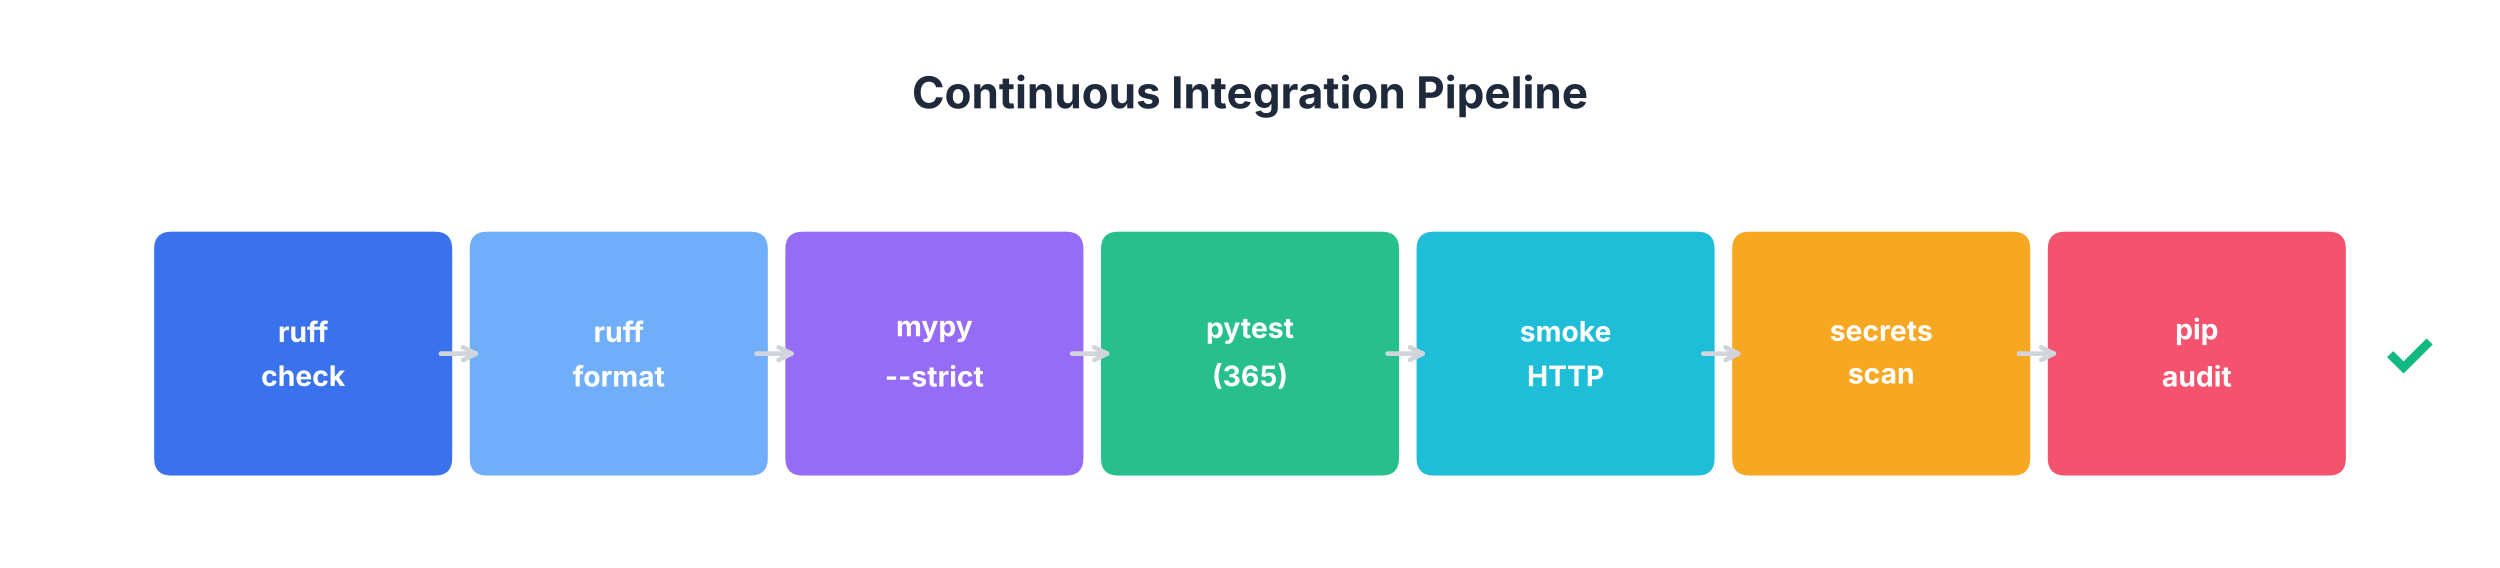
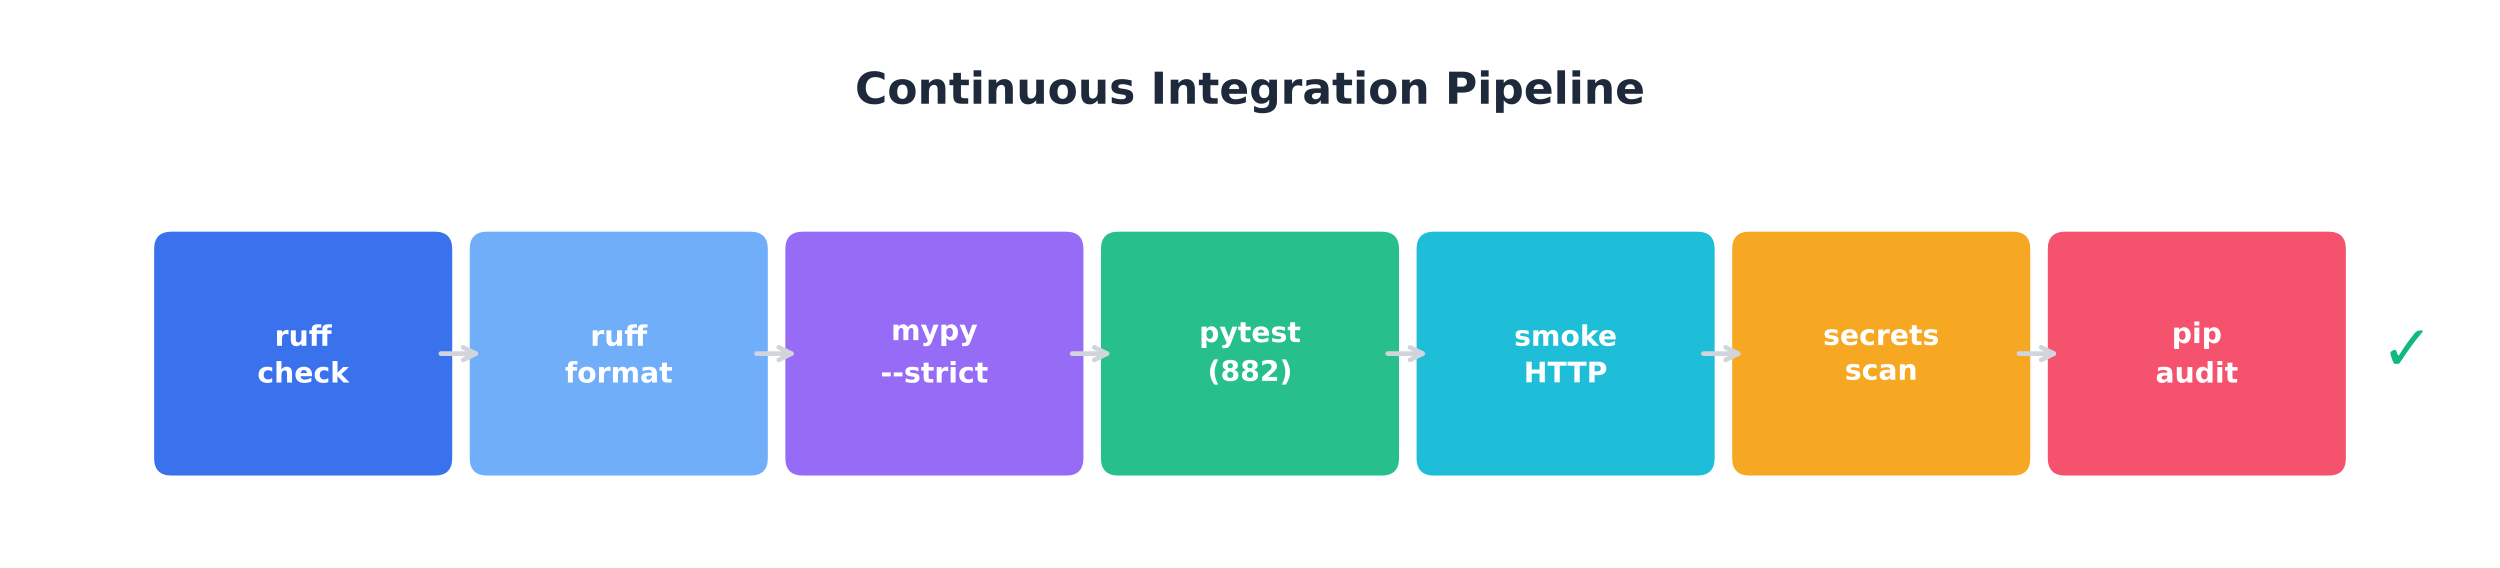
<svg xmlns="http://www.w3.org/2000/svg" xmlns:xlink="http://www.w3.org/1999/xlink" width="795.6pt" height="180.72pt" viewBox="0 0 795.6 180.72" version="1.1">
  <defs>
    <style type="text/css">*{stroke-linejoin: round; stroke-linecap: butt}</style>
  </defs>
  <g id="figure_1">
    <g id="patch_1">
      <path d="M 0 180.72  L 795.6 180.72  L 795.6 0  L 0 0  z " style="fill: #ffffff" />
    </g>
    <g id="axes_1">
      <g id="patch_2">
-         <path d="M 54.63 151.344  L 138.33 151.344  Q 143.91 151.344 143.91 145.8  L 143.91 79.272  Q 143.91 73.728 138.33 73.728  L 54.63 73.728  Q 49.05 73.728 49.05 79.272  L 49.05 145.8  Q 49.05 151.344 54.63 151.344  z " clip-path="url(#p053879f5d8)" style="fill: #2563eb; opacity: 0.9" />
+         <path d="M 54.63 151.344  L 138.33 151.344  Q 143.91 151.344 143.91 145.8  L 143.91 79.272  Q 143.91 73.728 138.33 73.728  L 54.63 73.728  Q 49.05 73.728 49.05 79.272  L 49.05 145.8  Q 49.05 151.344 54.63 151.344  z " clip-path="url(#pf83eed8d9c)" style="fill: #2563eb; opacity: 0.9" />
      </g>
      <g id="patch_3">
-         <path d="M 155.07 151.344  L 238.77 151.344  Q 244.35 151.344 244.35 145.8  L 244.35 79.272  Q 244.35 73.728 238.77 73.728  L 155.07 73.728  Q 149.49 73.728 149.49 79.272  L 149.49 145.8  Q 149.49 151.344 155.07 151.344  z " clip-path="url(#p053879f5d8)" style="fill: #60a5fa; opacity: 0.9" />
+         <path d="M 155.07 151.344  L 238.77 151.344  Q 244.35 151.344 244.35 145.8  L 244.35 79.272  Q 244.35 73.728 238.77 73.728  L 155.07 73.728  Q 149.49 73.728 149.49 79.272  L 149.49 145.8  Q 149.49 151.344 155.07 151.344  z " clip-path="url(#pf83eed8d9c)" style="fill: #60a5fa; opacity: 0.9" />
      </g>
      <g id="patch_4">
-         <path d="M 255.51 151.344  L 339.21 151.344  Q 344.79 151.344 344.79 145.8  L 344.79 79.272  Q 344.79 73.728 339.21 73.728  L 255.51 73.728  Q 249.93 73.728 249.93 79.272  L 249.93 145.8  Q 249.93 151.344 255.51 151.344  z " clip-path="url(#p053879f5d8)" style="fill: #8b5cf6; opacity: 0.9" />
+         <path d="M 255.51 151.344  L 339.21 151.344  Q 344.79 151.344 344.79 145.8  L 344.79 79.272  Q 344.79 73.728 339.21 73.728  L 255.51 73.728  Q 249.93 73.728 249.93 79.272  L 249.93 145.8  Q 249.93 151.344 255.51 151.344  z " clip-path="url(#pf83eed8d9c)" style="fill: #8b5cf6; opacity: 0.9" />
      </g>
      <g id="patch_5">
-         <path d="M 355.95 151.344  L 439.65 151.344  Q 445.23 151.344 445.23 145.8  L 445.23 79.272  Q 445.23 73.728 439.65 73.728  L 355.95 73.728  Q 350.37 73.728 350.37 79.272  L 350.37 145.8  Q 350.37 151.344 355.95 151.344  z " clip-path="url(#p053879f5d8)" style="fill: #10b981; opacity: 0.9" />
+         <path d="M 355.95 151.344  L 439.65 151.344  Q 445.23 151.344 445.23 145.8  L 445.23 79.272  Q 445.23 73.728 439.65 73.728  L 355.95 73.728  Q 350.37 73.728 350.37 79.272  L 350.37 145.8  Q 350.37 151.344 355.95 151.344  z " clip-path="url(#pf83eed8d9c)" style="fill: #10b981; opacity: 0.9" />
      </g>
      <g id="patch_6">
-         <path d="M 456.39 151.344  L 540.09 151.344  Q 545.67 151.344 545.67 145.8  L 545.67 79.272  Q 545.67 73.728 540.09 73.728  L 456.39 73.728  Q 450.81 73.728 450.81 79.272  L 450.81 145.8  Q 450.81 151.344 456.39 151.344  z " clip-path="url(#p053879f5d8)" style="fill: #06b6d4; opacity: 0.9" />
+         <path d="M 456.39 151.344  L 540.09 151.344  Q 545.67 151.344 545.67 145.8  L 545.67 79.272  Q 545.67 73.728 540.09 73.728  L 456.39 73.728  Q 450.81 73.728 450.81 79.272  L 450.81 145.8  Q 450.81 151.344 456.39 151.344  z " clip-path="url(#pf83eed8d9c)" style="fill: #06b6d4; opacity: 0.9" />
      </g>
      <g id="patch_7">
-         <path d="M 556.83 151.344  L 640.53 151.344  Q 646.11 151.344 646.11 145.8  L 646.11 79.272  Q 646.11 73.728 640.53 73.728  L 556.83 73.728  Q 551.25 73.728 551.25 79.272  L 551.25 145.8  Q 551.25 151.344 556.83 151.344  z " clip-path="url(#p053879f5d8)" style="fill: #f59e0b; opacity: 0.9" />
+         <path d="M 556.83 151.344  L 640.53 151.344  Q 646.11 151.344 646.11 145.8  L 646.11 79.272  Q 646.11 73.728 640.53 73.728  L 556.83 73.728  Q 551.25 73.728 551.25 79.272  L 551.25 145.8  Q 551.25 151.344 556.83 151.344  z " clip-path="url(#pf83eed8d9c)" style="fill: #f59e0b; opacity: 0.9" />
      </g>
      <g id="patch_8">
-         <path d="M 657.27 151.344  L 740.97 151.344  Q 746.55 151.344 746.55 145.8  L 746.55 79.272  Q 746.55 73.728 740.97 73.728  L 657.27 73.728  Q 651.69 73.728 651.69 79.272  L 651.69 145.8  Q 651.69 151.344 657.27 151.344  z " clip-path="url(#p053879f5d8)" style="fill: #f43f5e; opacity: 0.9" />
+         <path d="M 657.27 151.344  L 740.97 151.344  Q 746.55 151.344 746.55 145.8  L 746.55 79.272  Q 746.55 73.728 740.97 73.728  L 657.27 73.728  Q 651.69 73.728 651.69 79.272  L 651.69 145.8  Q 651.69 151.344 657.27 151.344  z " clip-path="url(#pf83eed8d9c)" style="fill: #f43f5e; opacity: 0.9" />
      </g>
      <g id="text_1">
-         <g style="fill: #1e293b" transform="translate(290.2308 34.46877) scale(0.14 -0.14)">
-           <defs>
-             <path id="Inter-Bold-49" d="M 2456 -63  C 3631 -63 4356 728 4463 1594  L 3497 1594  C 3403 1088 3003 784 2472 784  C 1753 784 1263 1316 1263 2325  C 1263 3313 1747 3872 2475 3872  C 3006 3872 3406 3572 3494 3066  L 4459 3066  C 4322 4113 3516 4719 2456 4719  C 1228 4719 294 3847 294 2325  C 294 813 1216 -63 2456 -63  z " transform="scale(0.015625)" />
-             <path id="Inter-Bold-318" d="M 1963 -69  C 3013 -69 3672 656 3672 1731  C 3672 2813 3013 3538 1963 3538  C 909 3538 253 2813 253 1731  C 253 656 909 -69 1963 -69  z M 1963 669  C 1463 669 1209 1125 1209 1734  C 1209 2353 1463 2800 1963 2800  C 2463 2800 2719 2350 2719 1734  C 2719 1125 2463 669 1963 669  z " transform="scale(0.015625)" />
-             <path id="Inter-Bold-307" d="M 1338 2022  C 1338 2484 1616 2753 2016 2753  C 2409 2753 2647 2494 2647 2059  L 2647 0  L 3584 0  L 3584 2222  C 3584 3041 3109 3538 2384 3538  C 1847 3538 1494 3259 1297 2772  L 1284 3494  L 400 3494  L 400 0  L 1338 0  L 1338 2022  z " transform="scale(0.015625)" />
-             <path id="Inter-Bold-37b" d="M 2134 3494  L 1481 3494  L 1481 4325  L 544 4325  L 544 3494  L 63 3494  L 63 2778  L 544 2778  L 544 941  C 544 300 925 -50 1625 -50  C 1813 -50 2022 -28 2231 34  L 2097 738  C 2028 719 1872 697 1800 697  C 1572 697 1481 800 1481 1022  L 1481 2778  L 2134 2778  L 2134 3494  z " transform="scale(0.015625)" />
-             <path id="Inter-Bold-2b2" d="M 400 0  L 1338 0  L 1338 3494  L 400 3494  L 400 0  z M 869 3950  C 1150 3950 1384 4163 1384 4431  C 1384 4697 1150 4913 869 4913  C 584 4913 353 4697 353 4431  C 353 4163 584 3950 869 3950  z " transform="scale(0.015625)" />
-             <path id="Inter-Bold-395" d="M 1603 -44  C 2134 -44 2491 231 2688 725  L 2700 0  L 3588 0  L 3588 3494  L 2647 3494  L 2647 1472  C 2647 1009 2366 741 1969 741  C 1575 741 1338 1000 1338 1434  L 1338 3494  L 400 3494  L 400 1272  C 400 453 878 -44 1603 -44  z " transform="scale(0.015625)" />
-             <path id="Inter-Bold-369" d="M 1788 -69  C 2703 -69 3350 391 3350 1078  C 3350 1575 3025 1884 2350 2022  L 1722 2147  C 1391 2216 1272 2338 1272 2513  C 1272 2722 1509 2866 1816 2866  C 2156 2866 2353 2697 2428 2459  L 3259 2606  C 3128 3175 2631 3538 1803 3538  C 919 3538 334 3125 334 2453  C 334 1931 666 1600 1341 1463  L 1944 1338  C 2250 1275 2394 1163 2394 978  C 2394 769 2172 619 1816 619  C 1431 619 1206 778 1116 1106  L 244 956  C 366 306 944 -69 1788 -69  z " transform="scale(0.015625)" />
-             <path id="Inter-Bold-6eb" transform="scale(0.015625)" />
-             <path id="Inter-Bold-c5" d="M 1375 4656  L 422 4656  L 422 0  L 1375 0  L 1375 4656  z " transform="scale(0.015625)" />
-             <path id="Inter-Bold-267" d="M 1978 -69  C 2791 -69 3347 309 3519 891  L 2669 1050  C 2569 781 2322 638 1994 638  C 1522 638 1203 931 1181 1503  L 3572 1503  L 3572 1766  C 3572 2959 2844 3538 1931 3538  C 909 3538 253 2806 253 1728  C 253 625 909 -69 1978 -69  z M 1188 2091  C 1225 2522 1494 2831 1941 2831  C 2375 2831 2622 2547 2669 2091  L 1188 2091  z " transform="scale(0.015625)" />
-             <path id="Inter-Bold-293" d="M 1953 -1381  C 2938 -1381 3644 -919 3644 28  L 3644 3494  L 2722 3494  L 2722 2906  L 2681 2906  C 2553 3184 2266 3538 1678 3538  C 903 3538 253 2934 253 1753  C 253 597 888 50 1675 50  C 2241 50 2516 338 2644 619  L 2716 619  L 2716 -25  C 2716 -484 2425 -700 1947 -700  C 1491 -700 1275 -497 1188 -300  L 381 -525  C 534 -1025 1078 -1381 1953 -1381  z M 1969 763  C 1481 763 1216 1150 1216 1759  C 1216 2359 1475 2788 1969 2788  C 2450 2788 2719 2378 2719 1759  C 2719 1134 2447 763 1969 763  z " transform="scale(0.015625)" />
-             <path id="Inter-Bold-356" d="M 400 0  L 1338 0  L 1338 1988  C 1338 2422 1653 2719 2084 2719  C 2222 2719 2406 2697 2491 2672  L 2491 3509  C 2406 3528 2284 3541 2188 3541  C 1794 3541 1472 3316 1344 2884  L 1306 2884  L 1306 3494  L 400 3494  L 400 0  z " transform="scale(0.015625)" />
-             <path id="Inter-Bold-1fc" d="M 1375 -69  C 1891 -69 2228 159 2397 484  L 2428 484  L 2428 0  L 3316 0  L 3316 2353  C 3316 3200 2584 3538 1834 3538  C 1053 3538 491 3191 313 2584  L 1172 2441  C 1247 2666 1469 2844 1831 2844  C 2181 2844 2378 2675 2378 2378  L 2378 2363  C 2378 2134 2131 2109 1531 2050  C 844 1984 213 1759 213 978  C 213 288 709 -69 1375 -69  z M 1641 591  C 1331 591 1113 731 1113 1003  C 1113 1284 1344 1419 1691 1469  C 1897 1497 2269 1547 2384 1628  L 2384 1250  C 2384 881 2078 591 1641 591  z " transform="scale(0.015625)" />
-             <path id="Inter-Bold-178" d="M 422 0  L 1375 0  L 1375 1522  L 2216 1522  C 3288 1522 3903 2163 3903 3084  C 3903 4000 3297 4656 2238 4656  L 422 4656  L 422 0  z M 1375 2291  L 1375 3869  L 2059 3869  C 2644 3869 2919 3553 2919 3084  C 2919 2616 2644 2291 2063 2291  L 1375 2291  z " transform="scale(0.015625)" />
-             <path id="Inter-Bold-34d" d="M 400 -1306  L 1338 -1306  L 1338 559  L 1366 559  C 1497 278 1784 -59 2356 -59  C 3163 -59 3778 578 3778 1741  C 3778 2934 3138 3538 2363 3538  C 1769 3538 1494 3184 1366 2906  L 1322 2906  L 1322 3494  L 400 3494  L 400 -1306  z M 2069 694  C 1591 694 1316 1113 1316 1744  C 1316 2378 1588 2788 2069 2788  C 2559 2788 2819 2356 2819 1744  C 2819 1128 2556 694 2069 694  z " transform="scale(0.015625)" />
-             <path id="Inter-Bold-2e2" d="M 1338 4656  L 400 4656  L 400 0  L 1338 0  L 1338 4656  z " transform="scale(0.015625)" />
-           </defs>
-           <use xlink:href="#Inter-Bold-49" />
-           <use xlink:href="#Inter-Bold-318" transform="translate(73.96875 0)" />
-           <use xlink:href="#Inter-Bold-307" transform="translate(135.2969 0)" />
-           <use xlink:href="#Inter-Bold-37b" transform="translate(197.5469 0)" />
-           <use xlink:href="#Inter-Bold-2b2" transform="translate(234.1719 0)" />
-           <use xlink:href="#Inter-Bold-307" transform="translate(261.2656 0)" />
-           <use xlink:href="#Inter-Bold-395" transform="translate(323.5156 0)" />
-           <use xlink:href="#Inter-Bold-318" transform="translate(385.7656 0)" />
-           <use xlink:href="#Inter-Bold-395" transform="translate(447.0938 0)" />
-           <use xlink:href="#Inter-Bold-369" transform="translate(509.3438 0)" />
-           <use xlink:href="#Inter-Bold-6eb" transform="translate(565.3438 0)" />
-           <use xlink:href="#Inter-Bold-c5" transform="translate(589.0312 0)" />
-           <use xlink:href="#Inter-Bold-307" transform="translate(617.1094 0)" />
-           <use xlink:href="#Inter-Bold-37b" transform="translate(679.3594 0)" />
-           <use xlink:href="#Inter-Bold-267" transform="translate(715.0156 0)" />
-           <use xlink:href="#Inter-Bold-293" transform="translate(774.5938 0)" />
-           <use xlink:href="#Inter-Bold-356" transform="translate(837.7812 0)" />
-           <use xlink:href="#Inter-Bold-1fc" transform="translate(877.1406 0)" />
-           <use xlink:href="#Inter-Bold-37b" transform="translate(935.2031 0)" />
-           <use xlink:href="#Inter-Bold-2b2" transform="translate(971.8281 0)" />
-           <use xlink:href="#Inter-Bold-318" transform="translate(998.9219 0)" />
-           <use xlink:href="#Inter-Bold-307" transform="translate(1060.25 0)" />
-           <use xlink:href="#Inter-Bold-6eb" transform="translate(1122.5 0)" />
-           <use xlink:href="#Inter-Bold-178" transform="translate(1146.188 0)" />
-           <use xlink:href="#Inter-Bold-2b2" transform="translate(1210.984 0)" />
-           <use xlink:href="#Inter-Bold-34d" transform="translate(1238.078 0)" />
-           <use xlink:href="#Inter-Bold-267" transform="translate(1301.109 0)" />
-           <use xlink:href="#Inter-Bold-2e2" transform="translate(1360.688 0)" />
-           <use xlink:href="#Inter-Bold-2b2" transform="translate(1387.781 0)" />
-           <use xlink:href="#Inter-Bold-307" transform="translate(1414.875 0)" />
-           <use xlink:href="#Inter-Bold-267" transform="translate(1477.125 0)" />
+         <g style="fill: #1e293b" transform="translate(272.1019 33.01327) scale(0.14 -0.14)">
+           <defs>
+             <path id="DejaVuSans-Bold-26" d="M 4288 256  Q 3956 84 3597 -3  Q 3238 -91 2847 -91  Q 1681 -91 1000 561  Q 319 1213 319 2328  Q 319 3447 1000 4098  Q 1681 4750 2847 4750  Q 3238 4750 3597 4662  Q 3956 4575 4288 4403  L 4288 3438  Q 3953 3666 3628 3772  Q 3303 3878 2944 3878  Q 2300 3878 1931 3465  Q 1563 3053 1563 2328  Q 1563 1606 1931 1193  Q 2300 781 2944 781  Q 3303 781 3628 887  Q 3953 994 4288 1222  L 4288 256  z " transform="scale(0.015625)" />
+             <path id="DejaVuSans-Bold-52" d="M 2203 2784  Q 1831 2784 1636 2517  Q 1441 2250 1441 1747  Q 1441 1244 1636 976  Q 1831 709 2203 709  Q 2569 709 2762 976  Q 2956 1244 2956 1747  Q 2956 2250 2762 2517  Q 2569 2784 2203 2784  z M 2203 3584  Q 3106 3584 3614 3096  Q 4122 2609 4122 1747  Q 4122 884 3614 396  Q 3106 -91 2203 -91  Q 1297 -91 786 396  Q 275 884 275 1747  Q 275 2609 786 3096  Q 1297 3584 2203 3584  z " transform="scale(0.015625)" />
+             <path id="DejaVuSans-Bold-51" d="M 4056 2131  L 4056 0  L 2931 0  L 2931 347  L 2931 1631  Q 2931 2084 2911 2256  Q 2891 2428 2841 2509  Q 2775 2619 2662 2680  Q 2550 2741 2406 2741  Q 2056 2741 1856 2470  Q 1656 2200 1656 1722  L 1656 0  L 538 0  L 538 3500  L 1656 3500  L 1656 2988  Q 1909 3294 2193 3439  Q 2478 3584 2822 3584  Q 3428 3584 3742 3212  Q 4056 2841 4056 2131  z " transform="scale(0.015625)" />
+             <path id="DejaVuSans-Bold-57" d="M 1759 4494  L 1759 3500  L 2913 3500  L 2913 2700  L 1759 2700  L 1759 1216  Q 1759 972 1856 886  Q 1953 800 2241 800  L 2816 800  L 2816 0  L 1856 0  Q 1194 0 917 276  Q 641 553 641 1216  L 641 2700  L 84 2700  L 84 3500  L 641 3500  L 641 4494  L 1759 4494  z " transform="scale(0.015625)" />
+             <path id="DejaVuSans-Bold-4c" d="M 538 3500  L 1656 3500  L 1656 0  L 538 0  L 538 3500  z M 538 4863  L 1656 4863  L 1656 3950  L 538 3950  L 538 4863  z " transform="scale(0.015625)" />
+             <path id="DejaVuSans-Bold-58" d="M 500 1363  L 500 3500  L 1625 3500  L 1625 3150  Q 1625 2866 1622 2436  Q 1619 2006 1619 1863  Q 1619 1441 1641 1255  Q 1663 1069 1716 984  Q 1784 875 1895 815  Q 2006 756 2150 756  Q 2500 756 2700 1025  Q 2900 1294 2900 1772  L 2900 3500  L 4019 3500  L 4019 0  L 2900 0  L 2900 506  Q 2647 200 2364 54  Q 2081 -91 1741 -91  Q 1134 -91 817 281  Q 500 653 500 1363  z " transform="scale(0.015625)" />
+             <path id="DejaVuSans-Bold-56" d="M 3272 3391  L 3272 2541  Q 2913 2691 2578 2766  Q 2244 2841 1947 2841  Q 1628 2841 1473 2761  Q 1319 2681 1319 2516  Q 1319 2381 1436 2309  Q 1553 2238 1856 2203  L 2053 2175  Q 2913 2066 3209 1816  Q 3506 1566 3506 1031  Q 3506 472 3093 190  Q 2681 -91 1863 -91  Q 1516 -91 1145 -36  Q 775 19 384 128  L 384 978  Q 719 816 1070 734  Q 1422 653 1784 653  Q 2113 653 2278 743  Q 2444 834 2444 1013  Q 2444 1163 2330 1236  Q 2216 1309 1875 1350  L 1678 1375  Q 931 1469 631 1722  Q 331 1975 331 2491  Q 331 3047 712 3315  Q 1094 3584 1881 3584  Q 2191 3584 2531 3537  Q 2872 3491 3272 3391  z " transform="scale(0.015625)" />
+             <path id="DejaVuSans-Bold-3" transform="scale(0.015625)" />
+             <path id="DejaVuSans-Bold-2c" d="M 588 4666  L 1791 4666  L 1791 0  L 588 0  L 588 4666  z " transform="scale(0.015625)" />
+             <path id="DejaVuSans-Bold-48" d="M 4031 1759  L 4031 1441  L 1416 1441  Q 1456 1047 1700 850  Q 1944 653 2381 653  Q 2734 653 3104 758  Q 3475 863 3866 1075  L 3866 213  Q 3469 63 3072 -14  Q 2675 -91 2278 -91  Q 1328 -91 801 392  Q 275 875 275 1747  Q 275 2603 792 3093  Q 1309 3584 2216 3584  Q 3041 3584 3536 3087  Q 4031 2591 4031 1759  z M 2881 2131  Q 2881 2450 2695 2645  Q 2509 2841 2209 2841  Q 1884 2841 1681 2658  Q 1478 2475 1428 2131  L 2881 2131  z " transform="scale(0.015625)" />
+             <path id="DejaVuSans-Bold-4a" d="M 2919 594  Q 2688 288 2409 144  Q 2131 0 1766 0  Q 1125 0 706 504  Q 288 1009 288 1791  Q 288 2575 706 3076  Q 1125 3578 1766 3578  Q 2131 3578 2409 3434  Q 2688 3291 2919 2981  L 2919 3500  L 4044 3500  L 4044 353  Q 4044 -491 3511 -936  Q 2978 -1381 1966 -1381  Q 1638 -1381 1331 -1331  Q 1025 -1281 716 -1178  L 716 -306  Q 1009 -475 1290 -558  Q 1572 -641 1856 -641  Q 2406 -641 2662 -400  Q 2919 -159 2919 353  L 2919 594  z M 2181 2772  Q 1834 2772 1640 2515  Q 1447 2259 1447 1791  Q 1447 1309 1634 1061  Q 1822 813 2181 813  Q 2531 813 2725 1069  Q 2919 1325 2919 1791  Q 2919 2259 2725 2515  Q 2531 2772 2181 2772  z " transform="scale(0.015625)" />
+             <path id="DejaVuSans-Bold-55" d="M 3138 2547  Q 2991 2616 2845 2648  Q 2700 2681 2553 2681  Q 2122 2681 1889 2404  Q 1656 2128 1656 1613  L 1656 0  L 538 0  L 538 3500  L 1656 3500  L 1656 2925  Q 1872 3269 2151 3426  Q 2431 3584 2822 3584  Q 2878 3584 2943 3579  Q 3009 3575 3134 3559  L 3138 2547  z " transform="scale(0.015625)" />
+             <path id="DejaVuSans-Bold-44" d="M 2106 1575  Q 1756 1575 1579 1456  Q 1403 1338 1403 1106  Q 1403 894 1545 773  Q 1688 653 1941 653  Q 2256 653 2472 879  Q 2688 1106 2688 1447  L 2688 1575  L 2106 1575  z M 3816 1997  L 3816 0  L 2688 0  L 2688 519  Q 2463 200 2181 54  Q 1900 -91 1497 -91  Q 953 -91 614 226  Q 275 544 275 1050  Q 275 1666 698 1953  Q 1122 2241 2028 2241  L 2688 2241  L 2688 2328  Q 2688 2594 2478 2717  Q 2269 2841 1825 2841  Q 1466 2841 1156 2769  Q 847 2697 581 2553  L 581 3406  Q 941 3494 1303 3539  Q 1666 3584 2028 3584  Q 2975 3584 3395 3211  Q 3816 2838 3816 1997  z " transform="scale(0.015625)" />
+             <path id="DejaVuSans-Bold-33" d="M 588 4666  L 2584 4666  Q 3475 4666 3951 4270  Q 4428 3875 4428 3144  Q 4428 2409 3951 2014  Q 3475 1619 2584 1619  L 1791 1619  L 1791 0  L 588 0  L 588 4666  z M 1791 3794  L 1791 2491  L 2456 2491  Q 2806 2491 2997 2661  Q 3188 2831 3188 3144  Q 3188 3456 2997 3625  Q 2806 3794 2456 3794  L 1791 3794  z " transform="scale(0.015625)" />
+             <path id="DejaVuSans-Bold-53" d="M 1656 506  L 1656 -1331  L 538 -1331  L 538 3500  L 1656 3500  L 1656 2988  Q 1888 3294 2169 3439  Q 2450 3584 2816 3584  Q 3463 3584 3878 3070  Q 4294 2556 4294 1747  Q 4294 938 3878 423  Q 3463 -91 2816 -91  Q 2450 -91 2169 54  Q 1888 200 1656 506  z M 2400 2772  Q 2041 2772 1848 2508  Q 1656 2244 1656 1747  Q 1656 1250 1848 986  Q 2041 722 2400 722  Q 2759 722 2948 984  Q 3138 1247 3138 1747  Q 3138 2247 2948 2509  Q 2759 2772 2400 2772  z " transform="scale(0.015625)" />
+             <path id="DejaVuSans-Bold-4f" d="M 538 4863  L 1656 4863  L 1656 0  L 538 0  L 538 4863  z " transform="scale(0.015625)" />
+           </defs>
+           <use xlink:href="#DejaVuSans-Bold-26" />
+           <use xlink:href="#DejaVuSans-Bold-52" transform="translate(73.39062 0)" />
+           <use xlink:href="#DejaVuSans-Bold-51" transform="translate(142.0938 0)" />
+           <use xlink:href="#DejaVuSans-Bold-57" transform="translate(213.2812 0)" />
+           <use xlink:href="#DejaVuSans-Bold-4c" transform="translate(261.0781 0)" />
+           <use xlink:href="#DejaVuSans-Bold-51" transform="translate(295.3594 0)" />
+           <use xlink:href="#DejaVuSans-Bold-58" transform="translate(366.5469 0)" />
+           <use xlink:href="#DejaVuSans-Bold-52" transform="translate(437.7344 0)" />
+           <use xlink:href="#DejaVuSans-Bold-58" transform="translate(506.4375 0)" />
+           <use xlink:href="#DejaVuSans-Bold-56" transform="translate(577.625 0)" />
+           <use xlink:href="#DejaVuSans-Bold-3" transform="translate(637.1406 0)" />
+           <use xlink:href="#DejaVuSans-Bold-2c" transform="translate(671.9531 0)" />
+           <use xlink:href="#DejaVuSans-Bold-51" transform="translate(709.1562 0)" />
+           <use xlink:href="#DejaVuSans-Bold-57" transform="translate(780.3438 0)" />
+           <use xlink:href="#DejaVuSans-Bold-48" transform="translate(828.1406 0)" />
+           <use xlink:href="#DejaVuSans-Bold-4a" transform="translate(895.9688 0)" />
+           <use xlink:href="#DejaVuSans-Bold-55" transform="translate(967.5469 0)" />
+           <use xlink:href="#DejaVuSans-Bold-44" transform="translate(1016.859 0)" />
+           <use xlink:href="#DejaVuSans-Bold-57" transform="translate(1084.344 0)" />
+           <use xlink:href="#DejaVuSans-Bold-4c" transform="translate(1132.141 0)" />
+           <use xlink:href="#DejaVuSans-Bold-52" transform="translate(1166.422 0)" />
+           <use xlink:href="#DejaVuSans-Bold-51" transform="translate(1235.125 0)" />
+           <use xlink:href="#DejaVuSans-Bold-3" transform="translate(1306.312 0)" />
+           <use xlink:href="#DejaVuSans-Bold-33" transform="translate(1341.125 0)" />
+           <use xlink:href="#DejaVuSans-Bold-4c" transform="translate(1414.422 0)" />
+           <use xlink:href="#DejaVuSans-Bold-53" transform="translate(1448.703 0)" />
+           <use xlink:href="#DejaVuSans-Bold-48" transform="translate(1520.281 0)" />
+           <use xlink:href="#DejaVuSans-Bold-4f" transform="translate(1588.109 0)" />
+           <use xlink:href="#DejaVuSans-Bold-4c" transform="translate(1622.391 0)" />
+           <use xlink:href="#DejaVuSans-Bold-51" transform="translate(1656.672 0)" />
+           <use xlink:href="#DejaVuSans-Bold-48" transform="translate(1727.859 0)" />
        </g>
      </g>
      <g id="text_2">
-         <g style="fill: #ffffff" transform="translate(88.45172 108.8545) scale(0.09 -0.09)">
-           <defs>
-             <path id="Inter-Bold-288" d="M 2344 3494  L 1613 3494  L 1613 3731  C 1613 3975 1719 4119 2003 4119  C 2125 4119 2238 4094 2316 4072  L 2484 4778  C 2369 4813 2106 4875 1813 4875  C 1166 4875 678 4506 678 3763  L 678 3494  L 63 3494  L 63 2778  L 678 2778  L 678 0  L 1613 0  L 1613 2778  L 2344 2778  L 2344 3494  z " transform="scale(0.015625)" />
-           </defs>
-           <use xlink:href="#Inter-Bold-356" />
-           <use xlink:href="#Inter-Bold-395" transform="translate(40.71875 0)" />
-           <use xlink:href="#Inter-Bold-288" transform="translate(102.9688 0)" />
-           <use xlink:href="#Inter-Bold-288" transform="translate(138.6094 0)" />
-         </g>
-         <g style="fill: #ffffff" transform="translate(83.09109 122.8395) scale(0.09 -0.09)">
-           <defs>
-             <path id="Inter-Bold-24b" d="M 1963 -69  C 2800 -69 3391 384 3522 1119  L 2650 1278  C 2575 900 2334 669 1972 669  C 1472 669 1209 1109 1209 1734  C 1209 2366 1472 2800 1972 2800  C 2334 2800 2566 2575 2644 2213  L 3516 2375  C 3384 3094 2791 3538 1963 3538  C 909 3538 253 2813 253 1731  C 253 656 909 -69 1963 -69  z " transform="scale(0.015625)" />
-             <path id="Inter-Bold-29f" d="M 1338 2022  C 1338 2484 1616 2753 2016 2753  C 2409 2753 2647 2494 2647 2059  L 2647 0  L 3588 0  L 3588 2222  C 3588 3041 3109 3538 2384 3538  C 1866 3538 1522 3281 1319 2825  L 1319 4656  L 400 4656  L 400 0  L 1338 0  L 1338 2022  z " transform="scale(0.015625)" />
-             <path id="Inter-Bold-2d9" d="M 400 0  L 1338 0  L 1338 1122  L 1606 1425  L 2581 0  L 3684 0  L 2313 1978  L 3619 3494  L 2534 3494  L 1391 2150  L 1338 2150  L 1338 4656  L 400 4656  L 400 0  z " transform="scale(0.015625)" />
-           </defs>
-           <use xlink:href="#Inter-Bold-24b" />
-           <use xlink:href="#Inter-Bold-29f" transform="translate(58.84375 0)" />
-           <use xlink:href="#Inter-Bold-267" transform="translate(121.0938 0)" />
-           <use xlink:href="#Inter-Bold-24b" transform="translate(180.6719 0)" />
-           <use xlink:href="#Inter-Bold-2d9" transform="translate(239.5156 0)" />
+         <g style="fill: #ffffff" transform="translate(87.4125 110.0413) scale(0.09 -0.09)">
+           <defs>
+             <path id="DejaVuSans-Bold-13aa" d="M 2841 4863  L 2841 4128  L 2222 4128  Q 1984 4128 1891 4044  Q 1797 3956 1797 3744  L 1797 3500  L 3078 3500  L 3078 3744  Q 3078 4316 3397 4588  Q 3716 4863 4384 4863  L 5241 4863  L 5241 4128  L 4622 4128  Q 4384 4128 4291 4044  Q 4197 3956 4197 3744  L 4197 3500  L 5153 3500  L 5153 2700  L 4197 2700  L 4197 0  L 3078 0  L 3078 2700  L 1797 2700  L 1797 0  L 678 0  L 678 2700  L 122 2700  L 122 3500  L 678 3500  L 678 3744  Q 678 4316 997 4588  Q 1316 4863 1984 4863  L 2841 4863  z " transform="scale(0.015625)" />
+           </defs>
+           <use xlink:href="#DejaVuSans-Bold-55" />
+           <use xlink:href="#DejaVuSans-Bold-58" transform="translate(49.3125 0)" />
+           <use xlink:href="#DejaVuSans-Bold-13aa" transform="translate(120.5 0)" />
+         </g>
+         <g style="fill: #ffffff" transform="translate(81.89648 121.7413) scale(0.09 -0.09)">
+           <defs>
+             <path id="DejaVuSans-Bold-46" d="M 3366 3391  L 3366 2478  Q 3138 2634 2908 2709  Q 2678 2784 2431 2784  Q 1963 2784 1702 2511  Q 1441 2238 1441 1747  Q 1441 1256 1702 982  Q 1963 709 2431 709  Q 2694 709 2930 787  Q 3166 866 3366 1019  L 3366 103  Q 3103 6 2833 -42  Q 2563 -91 2291 -91  Q 1344 -91 809 395  Q 275 881 275 1747  Q 275 2613 809 3098  Q 1344 3584 2291 3584  Q 2566 3584 2833 3536  Q 3100 3488 3366 3391  z " transform="scale(0.015625)" />
+             <path id="DejaVuSans-Bold-4b" d="M 4056 2131  L 4056 0  L 2931 0  L 2931 347  L 2931 1625  Q 2931 2084 2911 2256  Q 2891 2428 2841 2509  Q 2775 2619 2662 2680  Q 2550 2741 2406 2741  Q 2056 2741 1856 2470  Q 1656 2200 1656 1722  L 1656 0  L 538 0  L 538 4863  L 1656 4863  L 1656 2988  Q 1909 3294 2193 3439  Q 2478 3584 2822 3584  Q 3428 3584 3742 3212  Q 4056 2841 4056 2131  z " transform="scale(0.015625)" />
+             <path id="DejaVuSans-Bold-4e" d="M 538 4863  L 1656 4863  L 1656 2216  L 2944 3500  L 4244 3500  L 2534 1894  L 4378 0  L 3022 0  L 1656 1459  L 1656 0  L 538 0  L 538 4863  z " transform="scale(0.015625)" />
+           </defs>
+           <use xlink:href="#DejaVuSans-Bold-46" />
+           <use xlink:href="#DejaVuSans-Bold-4b" transform="translate(59.28125 0)" />
+           <use xlink:href="#DejaVuSans-Bold-48" transform="translate(130.4688 0)" />
+           <use xlink:href="#DejaVuSans-Bold-46" transform="translate(198.2969 0)" />
+           <use xlink:href="#DejaVuSans-Bold-4e" transform="translate(257.5781 0)" />
        </g>
      </g>
      <g id="patch_9">
        <path d="M 140.329 112.536  Q 146.701 112.536 151.396 112.536  " style="fill: none; stroke: #d1d5db; stroke-width: 1.5; stroke-linecap: round" />
        <path d="M 147.396 110.536  L 151.396 112.536  L 147.396 114.536  " style="fill: none; stroke: #d1d5db; stroke-width: 1.5; stroke-linecap: round" />
      </g>
      <g id="text_3">
-         <g style="fill: #ffffff" transform="translate(188.8917 108.8545) scale(0.09 -0.09)">
-           <use xlink:href="#Inter-Bold-356" />
-           <use xlink:href="#Inter-Bold-395" transform="translate(40.71875 0)" />
-           <use xlink:href="#Inter-Bold-288" transform="translate(102.9688 0)" />
-           <use xlink:href="#Inter-Bold-288" transform="translate(138.6094 0)" />
-         </g>
-         <g style="fill: #ffffff" transform="translate(182.2324 122.9935) scale(0.09 -0.09)">
-           <defs>
-             <path id="Inter-Bold-300" d="M 400 0  L 1338 0  L 1338 2113  C 1338 2531 1591 2763 1922 2763  C 2241 2763 2466 2544 2466 2203  L 2466 0  L 3372 0  L 3372 2150  C 3372 2516 3591 2763 3947 2763  C 4263 2763 4500 2572 4500 2178  L 4500 0  L 5441 0  L 5441 2356  C 5441 3116 4966 3547 4325 3547  C 3844 3547 3400 3300 3203 2763  C 3041 3294 2750 3547 2303 3547  C 1884 3547 1494 3325 1306 2816  L 1269 3494  L 400 3494  L 400 0  z " transform="scale(0.015625)" />
-           </defs>
-           <use xlink:href="#Inter-Bold-288" />
-           <use xlink:href="#Inter-Bold-318" transform="translate(37.65625 0)" />
-           <use xlink:href="#Inter-Bold-356" transform="translate(98.98438 0)" />
-           <use xlink:href="#Inter-Bold-300" transform="translate(140.4375 0)" />
-           <use xlink:href="#Inter-Bold-1fc" transform="translate(231.7031 0)" />
-           <use xlink:href="#Inter-Bold-37b" transform="translate(289.7656 0)" />
+         <g style="fill: #ffffff" transform="translate(187.8525 110.0413) scale(0.09 -0.09)">
+           <use xlink:href="#DejaVuSans-Bold-55" />
+           <use xlink:href="#DejaVuSans-Bold-58" transform="translate(49.3125 0)" />
+           <use xlink:href="#DejaVuSans-Bold-13aa" transform="translate(120.5 0)" />
+         </g>
+         <g style="fill: #ffffff" transform="translate(179.775 121.7413) scale(0.09 -0.09)">
+           <defs>
+             <path id="DejaVuSans-Bold-49" d="M 2841 4863  L 2841 4128  L 2222 4128  Q 1984 4128 1890 4042  Q 1797 3956 1797 3744  L 1797 3500  L 2753 3500  L 2753 2700  L 1797 2700  L 1797 0  L 678 0  L 678 2700  L 122 2700  L 122 3500  L 678 3500  L 678 3744  Q 678 4316 997 4589  Q 1316 4863 1984 4863  L 2841 4863  z " transform="scale(0.015625)" />
+             <path id="DejaVuSans-Bold-50" d="M 3781 2919  Q 3994 3244 4286 3414  Q 4578 3584 4928 3584  Q 5531 3584 5847 3212  Q 6163 2841 6163 2131  L 6163 0  L 5038 0  L 5038 1825  Q 5041 1866 5042 1909  Q 5044 1953 5044 2034  Q 5044 2406 4934 2573  Q 4825 2741 4581 2741  Q 4263 2741 4089 2478  Q 3916 2216 3909 1719  L 3909 0  L 2784 0  L 2784 1825  Q 2784 2406 2684 2573  Q 2584 2741 2328 2741  Q 2006 2741 1831 2477  Q 1656 2213 1656 1722  L 1656 0  L 531 0  L 531 3500  L 1656 3500  L 1656 2988  Q 1863 3284 2130 3434  Q 2397 3584 2719 3584  Q 3081 3584 3359 3409  Q 3638 3234 3781 2919  z " transform="scale(0.015625)" />
+           </defs>
+           <use xlink:href="#DejaVuSans-Bold-49" />
+           <use xlink:href="#DejaVuSans-Bold-52" transform="translate(43.5 0)" />
+           <use xlink:href="#DejaVuSans-Bold-55" transform="translate(112.2031 0)" />
+           <use xlink:href="#DejaVuSans-Bold-50" transform="translate(161.5156 0)" />
+           <use xlink:href="#DejaVuSans-Bold-44" transform="translate(265.7188 0)" />
+           <use xlink:href="#DejaVuSans-Bold-57" transform="translate(333.2031 0)" />
        </g>
      </g>
      <g id="patch_10">
        <path d="M 240.769 112.536  Q 247.141 112.536 251.836 112.536  " style="fill: none; stroke: #d1d5db; stroke-width: 1.5; stroke-linecap: round" />
        <path d="M 247.836 110.536  L 251.836 112.536  L 247.836 114.536  " style="fill: none; stroke: #d1d5db; stroke-width: 1.5; stroke-linecap: round" />
      </g>
      <g id="text_4">
-         <g style="fill: #ffffff" transform="translate(285.1566 107.0159) scale(0.09 -0.09)">
-           <defs>
-             <path id="Inter-Bold-3e8" d="M 375 -1238  C 509 -1291 741 -1331 988 -1331  C 1688 -1331 2056 -978 2269 -413  L 3753 3494  L 2769 3494  L 2156 1681  C 2056 1381 1975 1081 1903 769  C 1838 1078 1775 1378 1681 1681  L 1094 3494  L 97 3494  L 1409 -9  L 1384 -197  C 1344 -547 1084 -663 706 -559  L 591 -531  L 375 -1238  z " transform="scale(0.015625)" />
-           </defs>
-           <use xlink:href="#Inter-Bold-300" />
-           <use xlink:href="#Inter-Bold-3e8" transform="translate(89.5625 0)" />
-           <use xlink:href="#Inter-Bold-34d" transform="translate(149.7656 0)" />
-           <use xlink:href="#Inter-Bold-3e8" transform="translate(210.9844 0)" />
-         </g>
-         <g style="fill: #ffffff" transform="translate(281.6009 123.0202) scale(0.09 -0.09)">
-           <defs>
-             <path id="Inter-Bold-5b5" d="M 2556 2291  L 438 2291  L 438 1541  L 2556 1541  L 2556 2291  z " transform="scale(0.015625)" />
-           </defs>
-           <use xlink:href="#Inter-Bold-5b5" />
-           <use xlink:href="#Inter-Bold-5b5" transform="translate(46.78125 0)" />
-           <use xlink:href="#Inter-Bold-369" transform="translate(93.5625 0)" />
-           <use xlink:href="#Inter-Bold-37b" transform="translate(149.5625 0)" />
-           <use xlink:href="#Inter-Bold-356" transform="translate(186.1875 0)" />
-           <use xlink:href="#Inter-Bold-2b2" transform="translate(227.6406 0)" />
-           <use xlink:href="#Inter-Bold-24b" transform="translate(254.7344 0)" />
-           <use xlink:href="#Inter-Bold-37b" transform="translate(313.5781 0)" />
+         <g style="fill: #ffffff" transform="translate(283.583 108.235) scale(0.09 -0.09)">
+           <defs>
+             <path id="DejaVuSans-Bold-5c" d="M 78 3500  L 1197 3500  L 2138 1125  L 2938 3500  L 4056 3500  L 2584 -331  Q 2363 -916 2067 -1148  Q 1772 -1381 1288 -1381  L 641 -1381  L 641 -647  L 991 -647  Q 1275 -647 1404 -556  Q 1534 -466 1606 -231  L 1638 -134  L 78 3500  z " transform="scale(0.015625)" />
+           </defs>
+           <use xlink:href="#DejaVuSans-Bold-50" />
+           <use xlink:href="#DejaVuSans-Bold-5c" transform="translate(104.2031 0)" />
+           <use xlink:href="#DejaVuSans-Bold-53" transform="translate(169.3906 0)" />
+           <use xlink:href="#DejaVuSans-Bold-5c" transform="translate(240.9688 0)" />
+         </g>
+         <g style="fill: #ffffff" transform="translate(280.2157 121.7413) scale(0.09 -0.09)">
+           <defs>
+             <path id="DejaVuSans-Bold-10" d="M 347 2297  L 2309 2297  L 2309 1388  L 347 1388  L 347 2297  z " transform="scale(0.015625)" />
+           </defs>
+           <use xlink:href="#DejaVuSans-Bold-10" />
+           <use xlink:href="#DejaVuSans-Bold-10" transform="translate(41.5 0)" />
+           <use xlink:href="#DejaVuSans-Bold-56" transform="translate(83 0)" />
+           <use xlink:href="#DejaVuSans-Bold-57" transform="translate(142.5156 0)" />
+           <use xlink:href="#DejaVuSans-Bold-55" transform="translate(190.3125 0)" />
+           <use xlink:href="#DejaVuSans-Bold-4c" transform="translate(239.625 0)" />
+           <use xlink:href="#DejaVuSans-Bold-46" transform="translate(273.9062 0)" />
+           <use xlink:href="#DejaVuSans-Bold-57" transform="translate(333.1875 0)" />
        </g>
      </g>
      <g id="patch_11">
        <path d="M 341.209 112.536  Q 347.581 112.536 352.276 112.536  " style="fill: none; stroke: #d1d5db; stroke-width: 1.5; stroke-linecap: round" />
        <path d="M 348.276 110.536  L 352.276 112.536  L 348.276 114.536  " style="fill: none; stroke: #d1d5db; stroke-width: 1.5; stroke-linecap: round" />
      </g>
      <g id="text_5">
-         <g style="fill: #ffffff" transform="translate(383.8057 107.5629) scale(0.09 -0.09)">
-           <use xlink:href="#Inter-Bold-34d" />
-           <use xlink:href="#Inter-Bold-3e8" transform="translate(61.21875 0)" />
-           <use xlink:href="#Inter-Bold-37b" transform="translate(123.125 0)" />
-           <use xlink:href="#Inter-Bold-267" transform="translate(158.7812 0)" />
-           <use xlink:href="#Inter-Bold-369" transform="translate(218.3594 0)" />
-           <use xlink:href="#Inter-Bold-37b" transform="translate(274.3594 0)" />
-         </g>
-         <g style="fill: #ffffff" transform="translate(385.7034 122.888) scale(0.09 -0.09)">
-           <defs>
-             <path id="Inter-Bold-5a8" d="M 528 2191  C 528 1253 806 297 1334 -578  L 2206 -578  C 1694 591 1484 1372 1484 2191  C 1484 3128 1753 4263 2206 5234  L 1334 5234  C 863 4478 528 3222 528 2191  z " transform="scale(0.015625)" />
-             <path id="Inter-Bold-543" d="M 2059 -63  C 3097 -63 3838 509 3838 1303  C 3838 1881 3475 2297 2797 2388  L 2797 2422  C 3313 2522 3669 2891 3669 3413  C 3669 4141 3031 4719 2075 4719  C 1128 4719 413 4163 400 3366  L 1319 3366  C 1328 3728 1663 3956 2069 3956  C 2472 3956 2744 3713 2744 3353  C 2744 2981 2428 2728 1975 2728  L 1544 2728  L 1544 2019  L 1975 2019  C 2516 2019 2844 1750 2844 1366  C 2844 988 2522 728 2063 728  C 1622 728 1284 956 1269 1306  L 309 1306  C 322 497 1047 -63 2059 -63  z " transform="scale(0.015625)" />
-             <path id="Inter-Bold-547" d="M 2138 -63  C 3166 -63 3866 616 3866 1556  C 3866 2431 3253 3059 2431 3059  C 1922 3059 1472 2816 1263 2409  L 1231 2409  C 1231 3328 1556 3897 2172 3897  C 2541 3897 2800 3694 2878 3366  L 3816 3366  C 3722 4131 3088 4719 2172 4719  C 1028 4719 294 3784 294 2219  C 294 513 1191 -63 2138 -63  z M 2131 694  C 1669 694 1328 1069 1328 1528  C 1328 1984 1681 2363 2138 2363  C 2600 2363 2938 2000 2938 1531  C 2938 1056 2591 694 2131 694  z " transform="scale(0.015625)" />
-             <path id="Inter-Bold-545" d="M 2075 -63  C 3097 -63 3797 609 3797 1547  C 3797 2441 3178 3078 2338 3078  C 1934 3078 1584 2916 1419 2691  L 1394 2691  L 1516 3869  L 3541 3869  L 3541 4656  L 725 4656  L 500 2213  L 1356 2063  C 1500 2247 1778 2369 2056 2369  C 2534 2369 2872 2022 2872 1525  C 2872 1031 2541 694 2075 694  C 1675 694 1350 941 1331 1306  L 403 1306  C 422 509 1119 -63 2075 -63  z " transform="scale(0.015625)" />
-             <path id="Inter-Bold-5a9" d="M 209 -578  L 1078 -578  C 1603 291 1884 1247 1884 2191  C 1884 3222 1550 4481 1078 5234  L 209 5234  C 659 4263 928 3128 928 2191  C 928 1381 728 606 209 -578  z " transform="scale(0.015625)" />
-           </defs>
-           <use xlink:href="#Inter-Bold-5a8" />
-           <use xlink:href="#Inter-Bold-543" transform="translate(37.70312 0)" />
-           <use xlink:href="#Inter-Bold-547" transform="translate(102.25 0)" />
-           <use xlink:href="#Inter-Bold-545" transform="translate(167.1875 0)" />
-           <use xlink:href="#Inter-Bold-5a9" transform="translate(231.1094 0)" />
+         <g style="fill: #ffffff" transform="translate(381.6134 108.8748) scale(0.09 -0.09)">
+           <use xlink:href="#DejaVuSans-Bold-53" />
+           <use xlink:href="#DejaVuSans-Bold-5c" transform="translate(71.57812 0)" />
+           <use xlink:href="#DejaVuSans-Bold-57" transform="translate(136.7656 0)" />
+           <use xlink:href="#DejaVuSans-Bold-48" transform="translate(184.5625 0)" />
+           <use xlink:href="#DejaVuSans-Bold-56" transform="translate(252.3906 0)" />
+           <use xlink:href="#DejaVuSans-Bold-57" transform="translate(311.9062 0)" />
+         </g>
+         <g style="fill: #ffffff" transform="translate(384.2937 121.2069) scale(0.09 -0.09)">
+           <defs>
+             <path id="DejaVuSans-Bold-b" d="M 2413 -844  L 1484 -844  Q 1006 -72 778 623  Q 550 1319 550 2003  Q 550 2688 779 3389  Q 1009 4091 1484 4856  L 2413 4856  Q 2013 4116 1813 3408  Q 1613 2700 1613 2009  Q 1613 1319 1811 609  Q 2009 -100 2413 -844  z " transform="scale(0.015625)" />
+             <path id="DejaVuSans-Bold-1b" d="M 2228 2088  Q 1891 2088 1709 1903  Q 1528 1719 1528 1375  Q 1528 1031 1709 848  Q 1891 666 2228 666  Q 2563 666 2741 848  Q 2919 1031 2919 1375  Q 2919 1722 2741 1905  Q 2563 2088 2228 2088  z M 1350 2484  Q 925 2613 709 2878  Q 494 3144 494 3541  Q 494 4131 934 4440  Q 1375 4750 2228 4750  Q 3075 4750 3515 4442  Q 3956 4134 3956 3541  Q 3956 3144 3739 2878  Q 3522 2613 3097 2484  Q 3572 2353 3814 2058  Q 4056 1763 4056 1313  Q 4056 619 3595 264  Q 3134 -91 2228 -91  Q 1319 -91 855 264  Q 391 619 391 1313  Q 391 1763 633 2058  Q 875 2353 1350 2484  z M 1631 3419  Q 1631 3141 1786 2991  Q 1941 2841 2228 2841  Q 2509 2841 2662 2991  Q 2816 3141 2816 3419  Q 2816 3697 2662 3845  Q 2509 3994 2228 3994  Q 1941 3994 1786 3844  Q 1631 3694 1631 3419  z " transform="scale(0.015625)" />
+             <path id="DejaVuSans-Bold-15" d="M 1844 884  L 3897 884  L 3897 0  L 506 0  L 506 884  L 2209 2388  Q 2438 2594 2547 2791  Q 2656 2988 2656 3200  Q 2656 3528 2436 3728  Q 2216 3928 1850 3928  Q 1569 3928 1234 3808  Q 900 3688 519 3450  L 519 4475  Q 925 4609 1322 4679  Q 1719 4750 2100 4750  Q 2938 4750 3402 4381  Q 3866 4013 3866 3353  Q 3866 2972 3669 2642  Q 3472 2313 2841 1759  L 1844 884  z " transform="scale(0.015625)" />
+             <path id="DejaVuSans-Bold-c" d="M 513 -844  Q 913 -100 1113 609  Q 1313 1319 1313 2009  Q 1313 2700 1113 3408  Q 913 4116 513 4856  L 1441 4856  Q 1916 4091 2145 3389  Q 2375 2688 2375 2003  Q 2375 1319 2147 623  Q 1919 -72 1441 -844  L 513 -844  z " transform="scale(0.015625)" />
+           </defs>
+           <use xlink:href="#DejaVuSans-Bold-b" />
+           <use xlink:href="#DejaVuSans-Bold-1b" transform="translate(45.70312 0)" />
+           <use xlink:href="#DejaVuSans-Bold-1b" transform="translate(115.2812 0)" />
+           <use xlink:href="#DejaVuSans-Bold-15" transform="translate(184.8594 0)" />
+           <use xlink:href="#DejaVuSans-Bold-c" transform="translate(254.4375 0)" />
        </g>
      </g>
      <g id="patch_12">
        <path d="M 441.649 112.536  Q 448.021 112.536 452.716 112.536  " style="fill: none; stroke: #d1d5db; stroke-width: 1.5; stroke-linecap: round" />
        <path d="M 448.716 110.536  L 452.716 112.536  L 448.716 114.536  " style="fill: none; stroke: #d1d5db; stroke-width: 1.5; stroke-linecap: round" />
      </g>
      <g id="text_6">
-         <g style="fill: #ffffff" transform="translate(483.6628 108.683) scale(0.09 -0.09)">
-           <use xlink:href="#Inter-Bold-369" />
-           <use xlink:href="#Inter-Bold-300" transform="translate(56 0)" />
-           <use xlink:href="#Inter-Bold-318" transform="translate(147.2656 0)" />
-           <use xlink:href="#Inter-Bold-2d9" transform="translate(208.5938 0)" />
-           <use xlink:href="#Inter-Bold-267" transform="translate(264.3594 0)" />
-         </g>
-         <g style="fill: #ffffff" transform="translate(485.955 122.888) scale(0.09 -0.09)">
-           <defs>
-             <path id="Inter-Bold-a1" d="M 422 0  L 1375 0  L 1375 1984  L 3403 1984  L 3403 0  L 4359 0  L 4359 4656  L 3403 4656  L 3403 2775  L 1375 2775  L 1375 4656  L 422 4656  L 422 0  z " transform="scale(0.015625)" />
-             <path id="Inter-Bold-19c" d="M 234 3866  L 1659 3866  L 1659 0  L 2616 0  L 2616 3866  L 4038 3866  L 4038 4656  L 234 4656  L 234 3866  z " transform="scale(0.015625)" />
-           </defs>
-           <use xlink:href="#Inter-Bold-a1" />
-           <use xlink:href="#Inter-Bold-19c" transform="translate(74.70312 0)" />
-           <use xlink:href="#Inter-Bold-19c" transform="translate(141.4531 0)" />
-           <use xlink:href="#Inter-Bold-178" transform="translate(208.2031 0)" />
+         <g style="fill: #ffffff" transform="translate(481.8572 110.0413) scale(0.09 -0.09)">
+           <use xlink:href="#DejaVuSans-Bold-56" />
+           <use xlink:href="#DejaVuSans-Bold-50" transform="translate(59.51562 0)" />
+           <use xlink:href="#DejaVuSans-Bold-52" transform="translate(163.7188 0)" />
+           <use xlink:href="#DejaVuSans-Bold-4e" transform="translate(232.4219 0)" />
+           <use xlink:href="#DejaVuSans-Bold-48" transform="translate(296.2344 0)" />
+         </g>
+         <g style="fill: #ffffff" transform="translate(484.9327 121.6668) scale(0.09 -0.09)">
+           <defs>
+             <path id="DejaVuSans-Bold-2b" d="M 588 4666  L 1791 4666  L 1791 2888  L 3566 2888  L 3566 4666  L 4769 4666  L 4769 0  L 3566 0  L 3566 1978  L 1791 1978  L 1791 0  L 588 0  L 588 4666  z " transform="scale(0.015625)" />
+             <path id="DejaVuSans-Bold-37" d="M 31 4666  L 4331 4666  L 4331 3756  L 2784 3756  L 2784 0  L 1581 0  L 1581 3756  L 31 3756  L 31 4666  z " transform="scale(0.015625)" />
+           </defs>
+           <use xlink:href="#DejaVuSans-Bold-2b" />
+           <use xlink:href="#DejaVuSans-Bold-37" transform="translate(83.6875 0)" />
+           <use xlink:href="#DejaVuSans-Bold-37" transform="translate(154.2031 0)" />
+           <use xlink:href="#DejaVuSans-Bold-33" transform="translate(222.4219 0)" />
        </g>
      </g>
      <g id="patch_13">
        <path d="M 542.089 112.536  Q 548.461 112.536 553.156 112.536  " style="fill: none; stroke: #d1d5db; stroke-width: 1.5; stroke-linecap: round" />
        <path d="M 549.156 110.536  L 553.156 112.536  L 549.156 114.536  " style="fill: none; stroke: #d1d5db; stroke-width: 1.5; stroke-linecap: round" />
      </g>
      <g id="text_7">
-         <g style="fill: #ffffff" transform="translate(582.2923 108.4502) scale(0.09 -0.09)">
-           <use xlink:href="#Inter-Bold-369" />
-           <use xlink:href="#Inter-Bold-267" transform="translate(56 0)" />
-           <use xlink:href="#Inter-Bold-24b" transform="translate(115.5781 0)" />
-           <use xlink:href="#Inter-Bold-356" transform="translate(174.4219 0)" />
-           <use xlink:href="#Inter-Bold-267" transform="translate(212.7031 0)" />
-           <use xlink:href="#Inter-Bold-37b" transform="translate(272.2812 0)" />
-           <use xlink:href="#Inter-Bold-369" transform="translate(308.1719 0)" />
-         </g>
-         <g style="fill: #ffffff" transform="translate(588.0537 122.0534) scale(0.09 -0.09)">
-           <use xlink:href="#Inter-Bold-369" />
-           <use xlink:href="#Inter-Bold-24b" transform="translate(56 0)" />
-           <use xlink:href="#Inter-Bold-1fc" transform="translate(115.8281 0)" />
-           <use xlink:href="#Inter-Bold-307" transform="translate(173.8906 0)" />
+         <g style="fill: #ffffff" transform="translate(580.1815 109.7819) scale(0.09 -0.09)">
+           <use xlink:href="#DejaVuSans-Bold-56" />
+           <use xlink:href="#DejaVuSans-Bold-48" transform="translate(59.51562 0)" />
+           <use xlink:href="#DejaVuSans-Bold-46" transform="translate(127.3438 0)" />
+           <use xlink:href="#DejaVuSans-Bold-55" transform="translate(186.625 0)" />
+           <use xlink:href="#DejaVuSans-Bold-48" transform="translate(235.9375 0)" />
+           <use xlink:href="#DejaVuSans-Bold-57" transform="translate(303.7656 0)" />
+           <use xlink:href="#DejaVuSans-Bold-56" transform="translate(351.5625 0)" />
+         </g>
+         <g style="fill: #ffffff" transform="translate(587.0939 120.842) scale(0.09 -0.09)">
+           <use xlink:href="#DejaVuSans-Bold-56" />
+           <use xlink:href="#DejaVuSans-Bold-46" transform="translate(59.51562 0)" />
+           <use xlink:href="#DejaVuSans-Bold-44" transform="translate(118.7969 0)" />
+           <use xlink:href="#DejaVuSans-Bold-51" transform="translate(186.2812 0)" />
        </g>
      </g>
      <g id="patch_14">
        <path d="M 642.529 112.536  Q 648.901 112.536 653.596 112.536  " style="fill: none; stroke: #d1d5db; stroke-width: 1.5; stroke-linecap: round" />
        <path d="M 649.596 110.536  L 653.596 112.536  L 649.596 114.536  " style="fill: none; stroke: #d1d5db; stroke-width: 1.5; stroke-linecap: round" />
      </g>
      <g id="text_8">
-         <g style="fill: #ffffff" transform="translate(692.228 107.9939) scale(0.09 -0.09)">
-           <use xlink:href="#Inter-Bold-34d" />
-           <use xlink:href="#Inter-Bold-2b2" transform="translate(63.03125 0)" />
-           <use xlink:href="#Inter-Bold-34d" transform="translate(90.125 0)" />
-         </g>
-         <g style="fill: #ffffff" transform="translate(688.0022 123.0202) scale(0.09 -0.09)">
-           <defs>
-             <path id="Inter-Bold-256" d="M 1678 -59  C 2247 -59 2538 278 2666 559  L 2713 559  L 2713 0  L 3634 0  L 3634 4656  L 2697 4656  L 2697 2906  L 2666 2906  C 2541 3184 2266 3538 1672 3538  C 897 3538 253 2934 253 1741  C 253 578 872 -59 1678 -59  z M 1966 694  C 1478 694 1216 1128 1216 1744  C 1216 2356 1472 2788 1966 2788  C 2447 2788 2716 2378 2716 1744  C 2716 1113 2444 694 1966 694  z " transform="scale(0.015625)" />
-           </defs>
-           <use xlink:href="#Inter-Bold-1fc" />
-           <use xlink:href="#Inter-Bold-395" transform="translate(58.0625 0)" />
-           <use xlink:href="#Inter-Bold-256" transform="translate(120.3125 0)" />
-           <use xlink:href="#Inter-Bold-2b2" transform="translate(183.3438 0)" />
-           <use xlink:href="#Inter-Bold-37b" transform="translate(210.4375 0)" />
+         <g style="fill: #ffffff" transform="translate(691.1353 109.1694) scale(0.09 -0.09)">
+           <use xlink:href="#DejaVuSans-Bold-53" />
+           <use xlink:href="#DejaVuSans-Bold-4c" transform="translate(71.57812 0)" />
+           <use xlink:href="#DejaVuSans-Bold-53" transform="translate(105.8594 0)" />
+         </g>
+         <g style="fill: #ffffff" transform="translate(685.9652 121.7413) scale(0.09 -0.09)">
+           <defs>
+             <path id="DejaVuSans-Bold-47" d="M 2919 2988  L 2919 4863  L 4044 4863  L 4044 0  L 2919 0  L 2919 506  Q 2688 197 2409 53  Q 2131 -91 1766 -91  Q 1119 -91 703 423  Q 288 938 288 1747  Q 288 2556 703 3070  Q 1119 3584 1766 3584  Q 2128 3584 2408 3439  Q 2688 3294 2919 2988  z M 2181 722  Q 2541 722 2730 984  Q 2919 1247 2919 1747  Q 2919 2247 2730 2509  Q 2541 2772 2181 2772  Q 1825 2772 1636 2509  Q 1447 2247 1447 1747  Q 1447 1247 1636 984  Q 1825 722 2181 722  z " transform="scale(0.015625)" />
+           </defs>
+           <use xlink:href="#DejaVuSans-Bold-44" />
+           <use xlink:href="#DejaVuSans-Bold-58" transform="translate(67.48438 0)" />
+           <use xlink:href="#DejaVuSans-Bold-47" transform="translate(138.6719 0)" />
+           <use xlink:href="#DejaVuSans-Bold-4c" transform="translate(210.25 0)" />
+           <use xlink:href="#DejaVuSans-Bold-57" transform="translate(244.5312 0)" />
        </g>
      </g>
      <g id="text_9">
-         <g style="fill: #10b981" transform="translate(757.71 119.8114) scale(0.2 -0.2)">
-           <defs>
-             <path id="Inter-Bold-72c" d="M 622 1966  L 2306 300  L 5275 3253  L 4650 3875  L 2306 1544  L 1244 2588  L 622 1966  z " transform="scale(0.015625)" />
-           </defs>
-           <use xlink:href="#Inter-Bold-72c" />
+         <g style="fill: #10b981" transform="translate(757.71 117.7313) scale(0.2 -0.2)">
+           <defs>
+             <path id="DejaVuSans-Bold-fa3" d="M 1416 2044  Q 1538 2044 1600 1844  Q 1725 1469 1778 1469  Q 1819 1469 1863 1531  Q 2741 2938 3488 3806  Q 3681 4031 4103 4031  Q 4203 4031 4237 4012  Q 4272 3994 4272 3966  Q 4272 3922 4169 3794  Q 2963 2344 1931 731  Q 1859 619 1638 619  Q 1413 619 1372 638  Q 1266 684 1122 1116  Q 959 1594 959 1716  Q 959 1847 1178 1969  Q 1313 2044 1416 2044  z " transform="scale(0.015625)" />
+           </defs>
+           <use xlink:href="#DejaVuSans-Bold-fa3" />
        </g>
      </g>
    </g>
  </g>
  <defs>
-     <clipPath id="p053879f5d8">
+     <clipPath id="pf83eed8d9c">
      <rect x="7.2" y="7.2" width="781.2" height="166.32" />
    </clipPath>
  </defs>
</svg>
